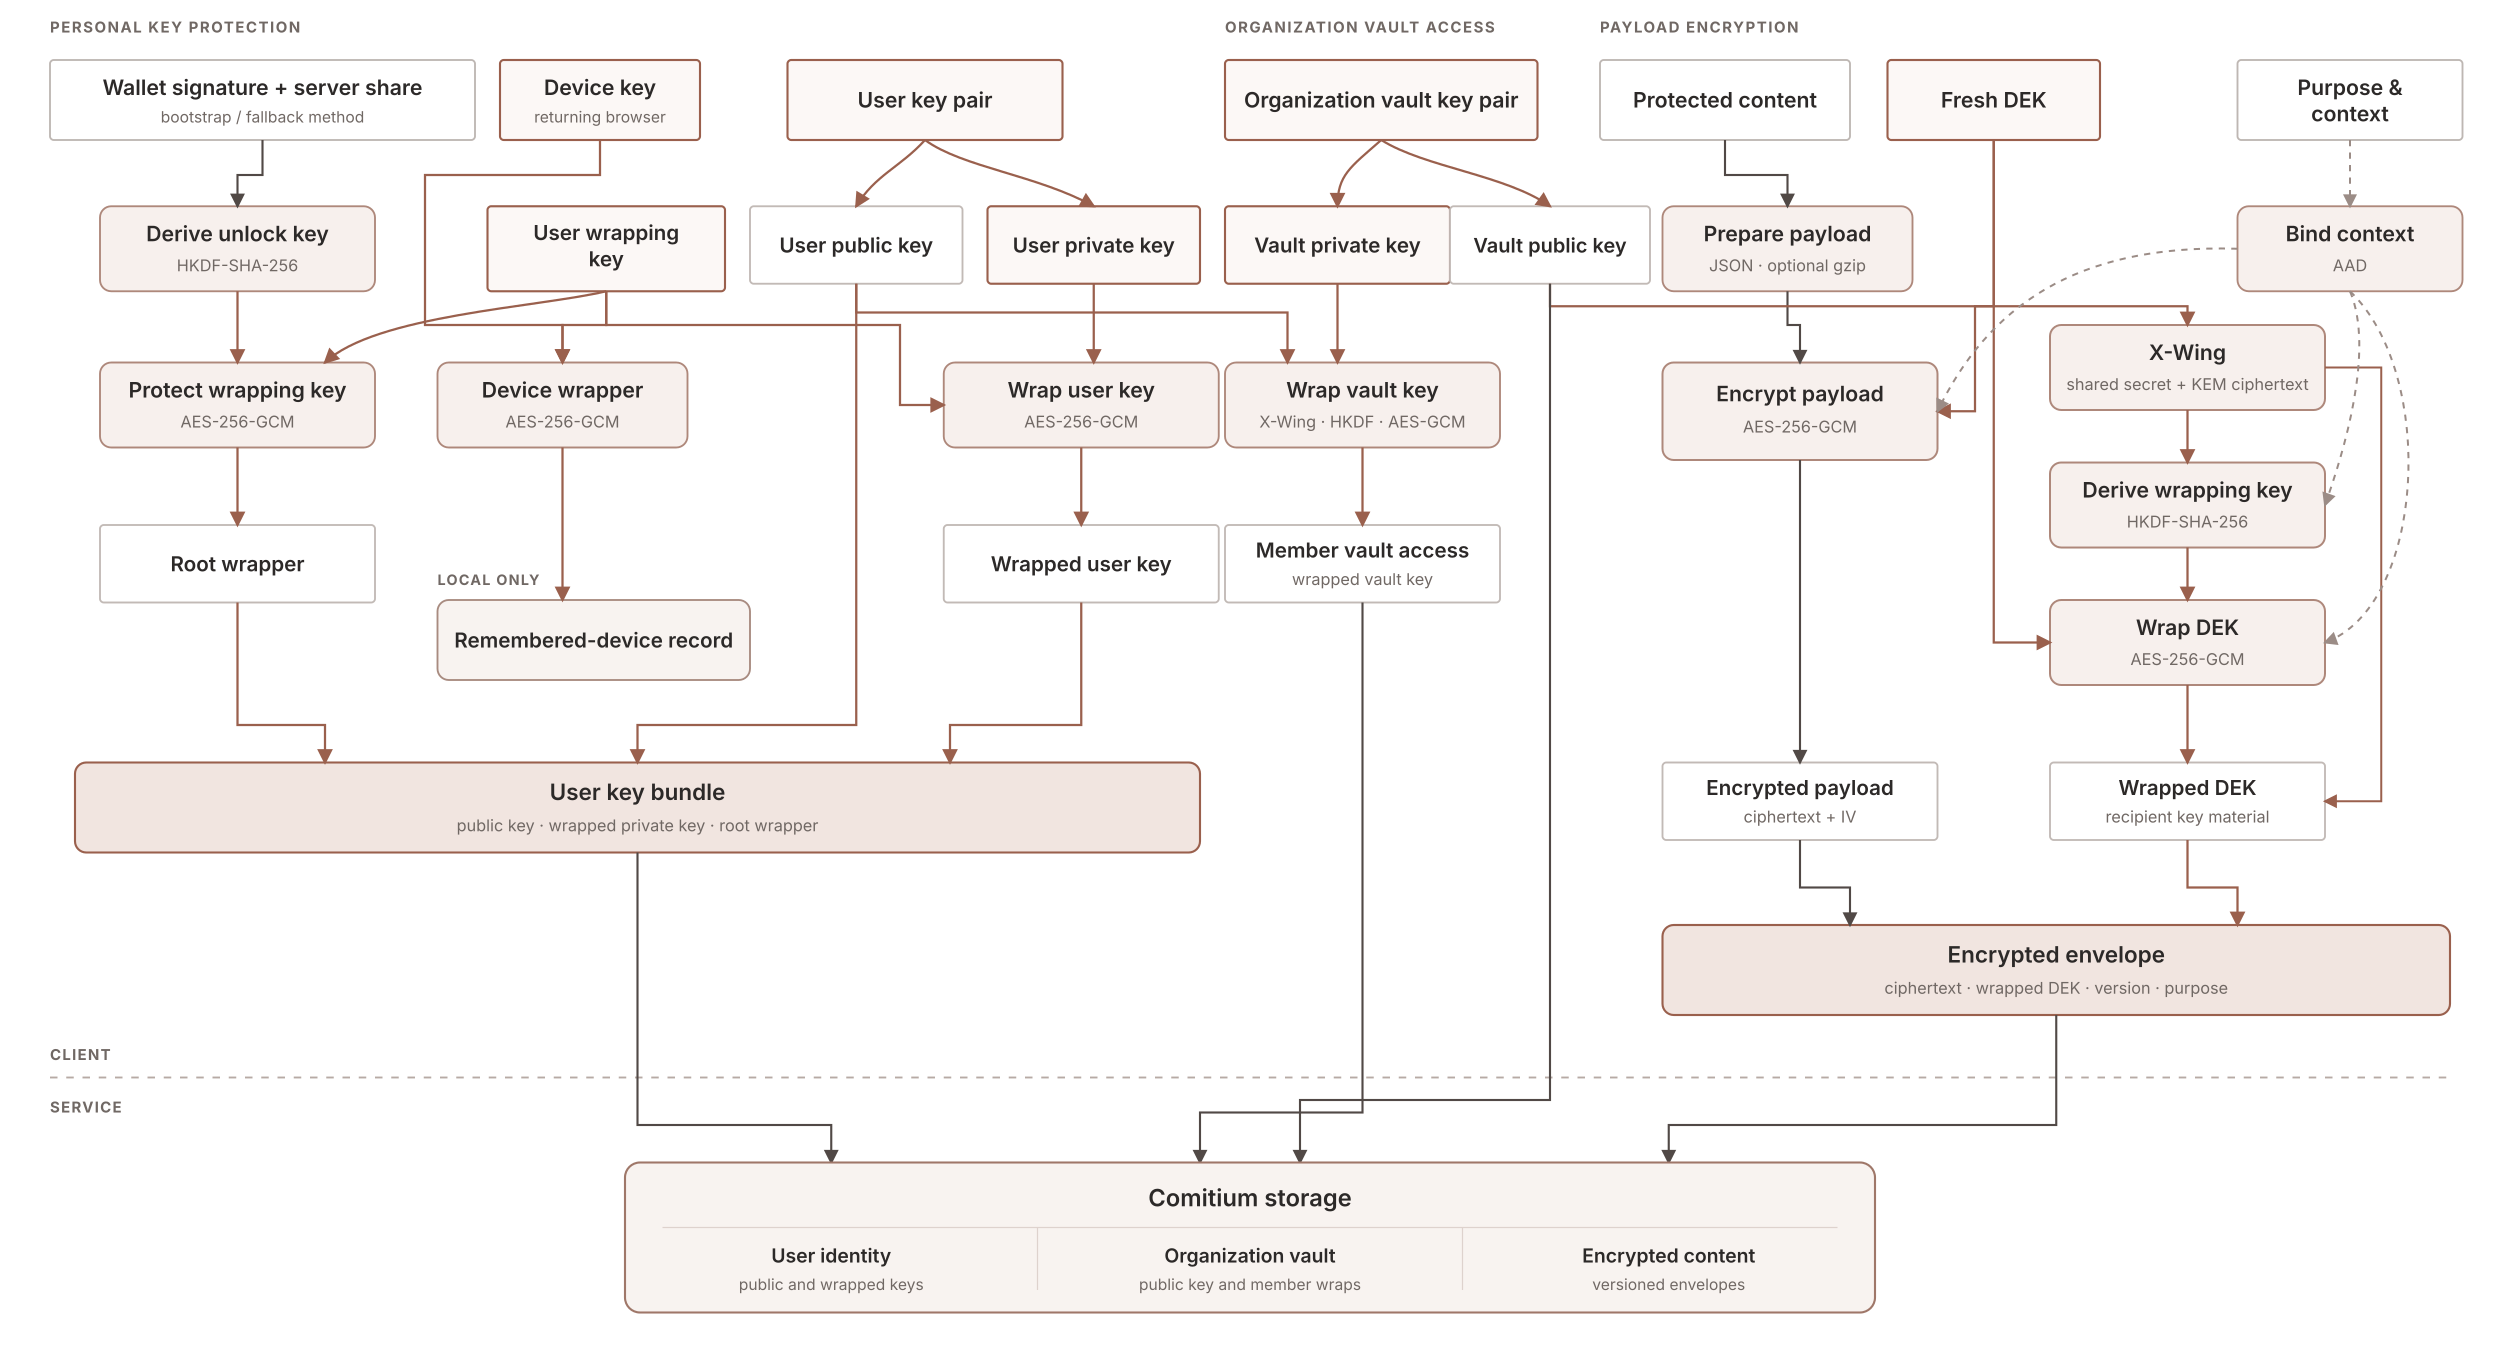
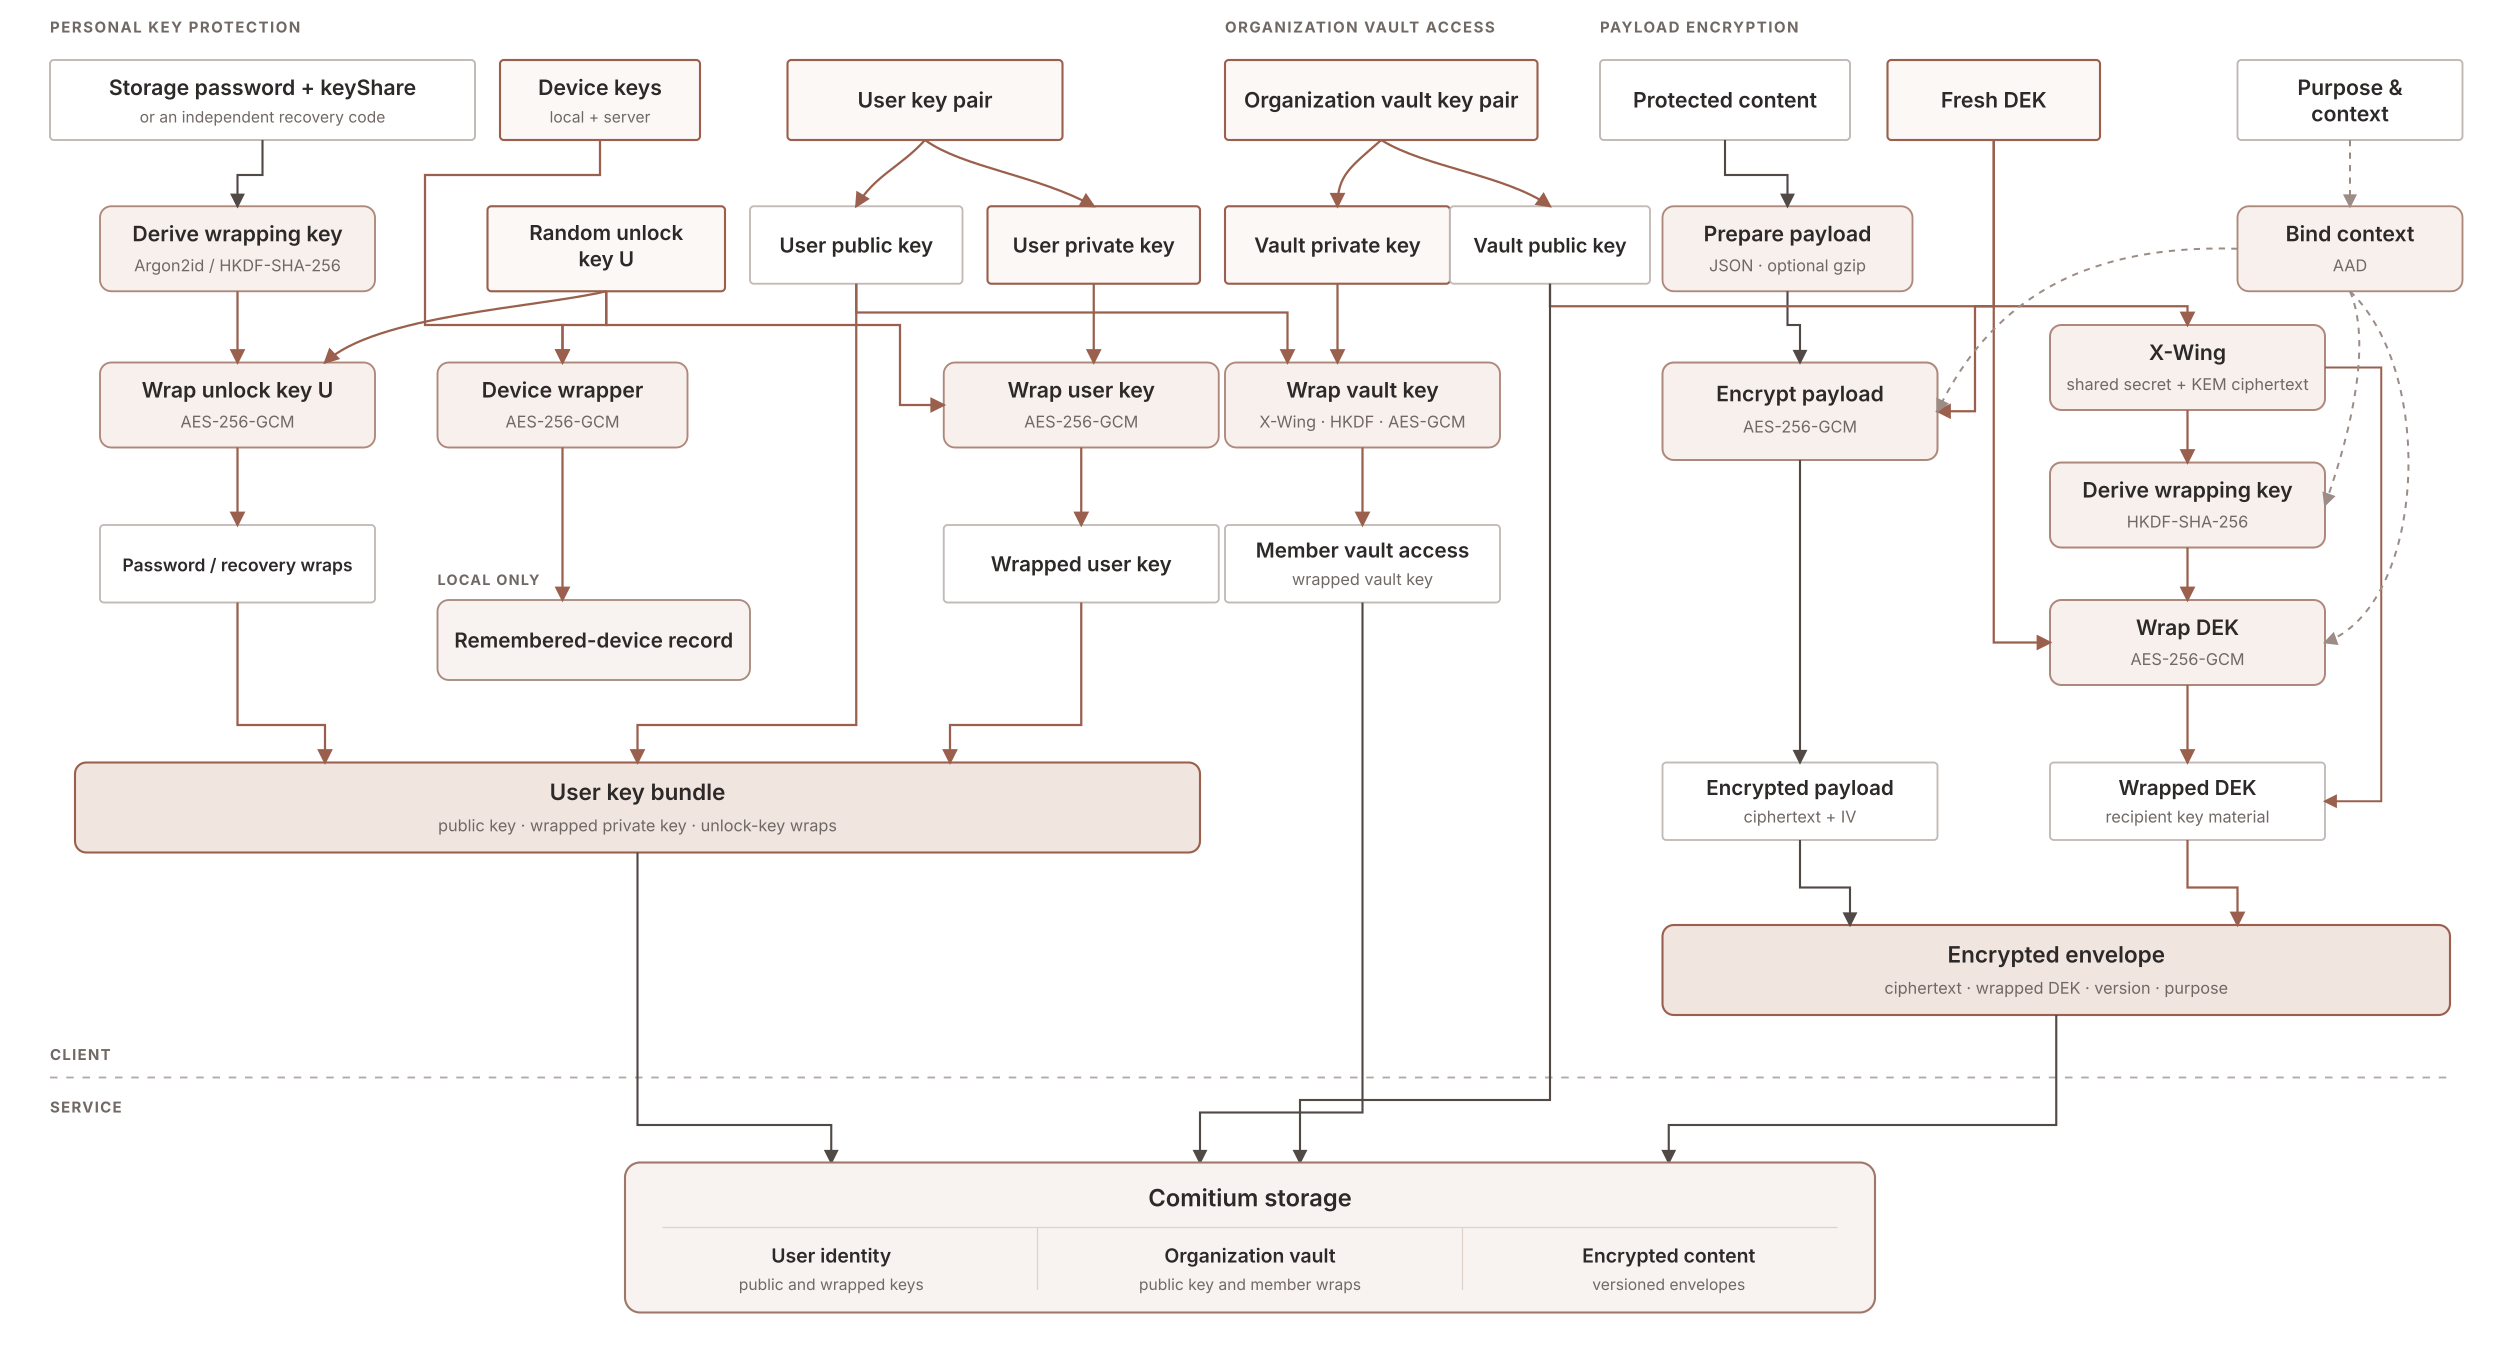
<svg xmlns="http://www.w3.org/2000/svg" width="2000" height="1080" viewBox="0 40 2000 1080" role="img" aria-labelledby="title desc">
  <defs>
    <marker id="data-arrow" viewBox="0 0 10 10" refX="8.5" refY="5" markerWidth="7" markerHeight="7" orient="auto">
      <path d="M0 0 10 5 0 10z" fill="#514946" />
    </marker>
    <marker id="key-arrow" viewBox="0 0 10 10" refX="8.5" refY="5" markerWidth="7" markerHeight="7" orient="auto">
      <path d="M0 0 10 5 0 10z" fill="#9a604d" />
    </marker>
    <marker id="aad-arrow" viewBox="0 0 10 10" refX="8.5" refY="5" markerWidth="7" markerHeight="7" orient="auto">
      <path d="M0 0 10 5 0 10z" fill="#9b8c86" />
    </marker>
  </defs>
  <style>
    text { font-family: Inter, ui-sans-serif, -apple-system, BlinkMacSystemFont, "Segoe UI", sans-serif; }
    .canvas { fill: #ffffff; }
    .input { fill: #ffffff; stroke: #beb7b3; }
    .secret { fill: #fcf8f6; stroke: #9a604d; }
    .operation { fill: #f7f0ed; stroke: #ae887b; }
    .artifact { fill: #ffffff; stroke: #c2bab6; }
    .bundle { fill: #f1e5e0; stroke: #9a604d; }
    .local-store { fill: #f8f3f0; stroke: #a88b80; }
    .server-store { fill: #f8f3f0; stroke: #9f7769; }
    .storage-rule { stroke: #ded2cd; }
    .text { fill: #2c2928; }
    .muted { fill: #706864; }
    .data-flow { fill: none; stroke: #514946; marker-end: url(#data-arrow); }
    .key-flow { fill: none; stroke: #9a604d; marker-end: url(#key-arrow); }
    .aad-flow { fill: none; stroke: #9b8c86; stroke-dasharray: 5 5; marker-end: url(#aad-arrow); }
    .boundary { stroke: #b7aaa5; }
  </style>
  <rect class="canvas" width="2000" height="1120" />
  <text class="muted" x="40" y="66" font-size="12" font-weight="700" letter-spacing="1.2">PERSONAL KEY PROTECTION</text>
  <text class="muted" x="980" y="66" font-size="12" font-weight="700" letter-spacing="1.2">ORGANIZATION VAULT ACCESS</text>
  <text class="muted" x="1280" y="66" font-size="12" font-weight="700" letter-spacing="1.2">PAYLOAD ENCRYPTION</text>
  <rect class="input" x="40" y="88" width="340" height="64" rx="3" stroke-width="1.5" />
-   <text class="text" x="210" y="116" font-size="17" font-weight="600" text-anchor="middle">Wallet signature + server share</text>
-   <text class="muted" x="210" y="138" font-size="12.5" text-anchor="middle">bootstrap / fallback method</text>
+   <text class="text" x="210" y="116" font-size="17" font-weight="600" text-anchor="middle">Storage password + keyShare</text>
+   <text class="muted" x="210" y="138" font-size="12.5" text-anchor="middle">or an independent recovery code</text>
  <rect class="secret" x="400" y="88" width="160" height="64" rx="3" stroke-width="1.7" />
-   <text class="text" x="480" y="116" font-size="17" font-weight="600" text-anchor="middle">Device key</text>
-   <text class="muted" x="480" y="138" font-size="12.5" text-anchor="middle">returning browser</text>
+   <text class="text" x="480" y="116" font-size="17" font-weight="600" text-anchor="middle">Device keys</text>
+   <text class="muted" x="480" y="138" font-size="12.5" text-anchor="middle">local + server</text>
  <rect class="secret" x="630" y="88" width="220" height="64" rx="3" stroke-width="1.7" />
  <text class="text" x="740" y="126" font-size="17" font-weight="600" text-anchor="middle">User key pair</text>
  <rect class="secret" x="980" y="88" width="250" height="64" rx="3" stroke-width="1.7" />
  <text class="text" x="1105" y="126" font-size="17" font-weight="600" text-anchor="middle">Organization vault key pair</text>
  <rect class="input" x="1280" y="88" width="200" height="64" rx="3" stroke-width="1.5" />
  <text class="text" x="1380" y="126" font-size="17" font-weight="600" text-anchor="middle">Protected content</text>
  <rect class="secret" x="1510" y="88" width="170" height="64" rx="3" stroke-width="1.7" />
  <text class="text" x="1595" y="126" font-size="17" font-weight="600" text-anchor="middle">Fresh DEK</text>
  <rect class="input" x="1790" y="88" width="180" height="64" rx="3" stroke-width="1.5" />
  <text class="text" x="1880" y="116" font-size="17" font-weight="600" text-anchor="middle">Purpose &amp;</text>
  <text class="text" x="1880" y="137" font-size="17" font-weight="600" text-anchor="middle">context</text>
  <rect class="operation" x="80" y="205" width="220" height="68" rx="9" stroke-width="1.5" />
-   <text class="text" x="190" y="233" font-size="17" font-weight="600" text-anchor="middle">Derive unlock key</text>
-   <text class="muted" x="190" y="257" font-size="13" text-anchor="middle">HKDF-SHA-256</text>
+   <text class="text" x="190" y="233" font-size="17" font-weight="600" text-anchor="middle">Derive wrapping key</text>
+   <text class="muted" x="190" y="257" font-size="13" text-anchor="middle">Argon2id / HKDF-SHA-256</text>
  <rect class="secret" x="390" y="205" width="190" height="68" rx="3" stroke-width="1.7" />
-   <text class="text" x="485" y="232" font-size="16.5" font-weight="600" text-anchor="middle">User wrapping</text>
-   <text class="text" x="485" y="253" font-size="16.5" font-weight="600" text-anchor="middle">key</text>
+   <text class="text" x="485" y="232" font-size="16.5" font-weight="600" text-anchor="middle">Random unlock</text>
+   <text class="text" x="485" y="253" font-size="16.5" font-weight="600" text-anchor="middle">key U</text>
  <rect class="artifact" x="600" y="205" width="170" height="62" rx="3" stroke-width="1.5" />
  <text class="text" x="685" y="242" font-size="16.5" font-weight="600" text-anchor="middle">User public key</text>
  <rect class="secret" x="790" y="205" width="170" height="62" rx="3" stroke-width="1.7" />
  <text class="text" x="875" y="242" font-size="16.5" font-weight="600" text-anchor="middle">User private key</text>
  <rect class="operation" x="80" y="330" width="220" height="68" rx="9" stroke-width="1.5" />
-   <text class="text" x="190" y="358" font-size="17" font-weight="600" text-anchor="middle">Protect wrapping key</text>
+   <text class="text" x="190" y="358" font-size="17" font-weight="600" text-anchor="middle">Wrap unlock key U</text>
  <text class="muted" x="190" y="382" font-size="13" text-anchor="middle">AES-256-GCM</text>
  <rect class="operation" x="350" y="330" width="200" height="68" rx="9" stroke-width="1.5" />
  <text class="text" x="450" y="358" font-size="17" font-weight="600" text-anchor="middle">Device wrapper</text>
  <text class="muted" x="450" y="382" font-size="13" text-anchor="middle">AES-256-GCM</text>
  <rect class="operation" x="755" y="330" width="220" height="68" rx="9" stroke-width="1.5" />
  <text class="text" x="865" y="358" font-size="17" font-weight="600" text-anchor="middle">Wrap user key</text>
  <text class="muted" x="865" y="382" font-size="13" text-anchor="middle">AES-256-GCM</text>
  <rect class="artifact" x="80" y="460" width="220" height="62" rx="3" stroke-width="1.5" />
-   <text class="text" x="190" y="497" font-size="16.5" font-weight="600" text-anchor="middle">Root wrapper</text>
+   <text class="text" x="190" y="497" font-size="14" font-weight="600" text-anchor="middle">Password / recovery wraps</text>
  <rect class="artifact" x="755" y="460" width="220" height="62" rx="3" stroke-width="1.5" />
  <text class="text" x="865" y="497" font-size="16.5" font-weight="600" text-anchor="middle">Wrapped user key</text>
  <text class="muted" x="350" y="508" font-size="11.5" font-weight="700" letter-spacing="1">LOCAL ONLY</text>
  <rect class="local-store" x="350" y="520" width="250" height="64" rx="9" stroke-width="1.5" />
  <text class="text" x="475" y="558" font-size="16.5" font-weight="600" text-anchor="middle">Remembered-device record</text>
  <rect class="bundle" x="60" y="650" width="900" height="72" rx="9" stroke-width="1.7" />
  <text class="text" x="510" y="680" font-size="18" font-weight="600" text-anchor="middle">User key bundle</text>
-   <text class="muted" x="510" y="705" font-size="13" text-anchor="middle">public key · wrapped private key · root wrapper</text>
+   <text class="muted" x="510" y="705" font-size="13" text-anchor="middle">public key · wrapped private key · unlock-key wraps</text>
  <rect class="secret" x="980" y="205" width="180" height="62" rx="3" stroke-width="1.7" />
  <text class="text" x="1070" y="242" font-size="16.5" font-weight="600" text-anchor="middle">Vault private key</text>
  <rect class="artifact" x="1160" y="205" width="160" height="62" rx="3" stroke-width="1.5" />
  <text class="text" x="1240" y="242" font-size="16" font-weight="600" text-anchor="middle">Vault public key</text>
  <rect class="operation" x="980" y="330" width="220" height="68" rx="9" stroke-width="1.5" />
  <text class="text" x="1090" y="358" font-size="17" font-weight="600" text-anchor="middle">Wrap vault key</text>
  <text class="muted" x="1090" y="382" font-size="13" text-anchor="middle">X-Wing · HKDF · AES-GCM</text>
  <rect class="artifact" x="980" y="460" width="220" height="62" rx="3" stroke-width="1.5" />
  <text class="text" x="1090" y="486" font-size="16.5" font-weight="600" text-anchor="middle">Member vault access</text>
  <text class="muted" x="1090" y="508" font-size="13" text-anchor="middle">wrapped vault key</text>
  <rect class="operation" x="1330" y="205" width="200" height="68" rx="9" stroke-width="1.5" />
  <text class="text" x="1430" y="233" font-size="17" font-weight="600" text-anchor="middle">Prepare payload</text>
  <text class="muted" x="1430" y="257" font-size="13" text-anchor="middle">JSON · optional gzip</text>
  <rect class="operation" x="1790" y="205" width="180" height="68" rx="9" stroke-width="1.5" />
  <text class="text" x="1880" y="233" font-size="17" font-weight="600" text-anchor="middle">Bind context</text>
  <text class="muted" x="1880" y="257" font-size="13" text-anchor="middle">AAD</text>
  <rect class="operation" x="1330" y="330" width="220" height="78" rx="9" stroke-width="1.6" />
  <text class="text" x="1440" y="361" font-size="17" font-weight="600" text-anchor="middle">Encrypt payload</text>
  <text class="muted" x="1440" y="386" font-size="13" text-anchor="middle">AES-256-GCM</text>
  <rect class="operation" x="1640" y="300" width="220" height="68" rx="9" stroke-width="1.6" />
  <text class="text" x="1750" y="328" font-size="17" font-weight="600" text-anchor="middle">X-Wing</text>
  <text class="muted" x="1750" y="352" font-size="13" text-anchor="middle">shared secret + KEM ciphertext</text>
  <rect class="operation" x="1640" y="410" width="220" height="68" rx="9" stroke-width="1.6" />
  <text class="text" x="1750" y="438" font-size="17" font-weight="600" text-anchor="middle">Derive wrapping key</text>
  <text class="muted" x="1750" y="462" font-size="13" text-anchor="middle">HKDF-SHA-256</text>
  <rect class="operation" x="1640" y="520" width="220" height="68" rx="9" stroke-width="1.6" />
  <text class="text" x="1750" y="548" font-size="17" font-weight="600" text-anchor="middle">Wrap DEK</text>
  <text class="muted" x="1750" y="572" font-size="13" text-anchor="middle">AES-256-GCM</text>
  <rect class="artifact" x="1330" y="650" width="220" height="62" rx="3" stroke-width="1.5" />
  <text class="text" x="1440" y="676" font-size="16.5" font-weight="600" text-anchor="middle">Encrypted payload</text>
  <text class="muted" x="1440" y="698" font-size="13" text-anchor="middle">ciphertext + IV</text>
  <rect class="artifact" x="1640" y="650" width="220" height="62" rx="3" stroke-width="1.5" />
  <text class="text" x="1750" y="676" font-size="16.5" font-weight="600" text-anchor="middle">Wrapped DEK</text>
  <text class="muted" x="1750" y="698" font-size="13" text-anchor="middle">recipient key material</text>
  <rect class="bundle" x="1330" y="780" width="630" height="72" rx="9" stroke-width="1.7" />
  <text class="text" x="1645" y="810" font-size="18" font-weight="600" text-anchor="middle">Encrypted envelope</text>
  <text class="muted" x="1645" y="835" font-size="13" text-anchor="middle">ciphertext · wrapped DEK · version · purpose</text>
  <path class="data-flow" d="M210 152V180H190V205" stroke-width="1.7" />
  <path class="key-flow" d="M190 273V330" stroke-width="1.8" />
  <path class="key-flow" d="M485 273C430 286 300 292 260 330" stroke-width="1.8" />
  <path class="key-flow" d="M480 152V180H340V300H450V330" stroke-width="1.8" />
  <path class="key-flow" d="M485 273V300H450V330" stroke-width="1.8" />
  <path class="key-flow" d="M485 273V300H720V364H755" stroke-width="1.8" />
  <path class="key-flow" d="M740 152C720 174 700 180 685 205" stroke-width="1.8" />
  <path class="key-flow" d="M740 152C770 174 830 180 875 205" stroke-width="1.8" />
  <path class="key-flow" d="M875 267V330" stroke-width="1.8" />
  <path class="key-flow" d="M190 398V460" stroke-width="1.8" />
  <path class="key-flow" d="M450 398V520" stroke-width="1.8" />
  <path class="key-flow" d="M865 398V460" stroke-width="1.8" />
  <path class="key-flow" d="M190 522V620H260V650" stroke-width="1.8" />
  <path class="key-flow" d="M685 267V620H510V650" stroke-width="1.8" />
  <path class="key-flow" d="M865 522V620H760V650" stroke-width="1.8" />
  <path class="key-flow" d="M1105 152C1080 174 1070 180 1070 205" stroke-width="1.8" />
  <path class="key-flow" d="M1105 152C1140 174 1205 180 1240 205" stroke-width="1.8" />
  <path class="key-flow" d="M1070 267V330" stroke-width="1.8" />
  <path class="key-flow" d="M685 267V290H1030V330" stroke-width="1.8" />
  <path class="key-flow" d="M1090 398V460" stroke-width="1.8" />
  <path class="data-flow" d="M1380 152V180H1430V205" stroke-width="1.7" />
  <path class="data-flow" d="M1430 273V300H1440V330" stroke-width="1.7" />
  <path class="data-flow" d="M1440 408V650" stroke-width="1.7" />
  <path class="key-flow" d="M1595 152V285H1580V369H1550" stroke-width="1.8" />
  <path class="key-flow" d="M1595 152V554H1640" stroke-width="1.8" />
  <path class="key-flow" d="M1240 267V285H1750V300" stroke-width="1.8" />
  <path class="key-flow" d="M1750 368V410" stroke-width="1.8" />
  <path class="key-flow" d="M1750 478V520" stroke-width="1.8" />
  <path class="key-flow" d="M1750 588V650" stroke-width="1.8" />
  <path class="key-flow" d="M1860 334H1905V681H1860" stroke-width="1.6" />
  <path class="aad-flow" d="M1880 152V205" stroke-width="1.6" />
  <path class="aad-flow" d="M1790 239C1660 235 1590 286 1550 369" stroke-width="1.6" />
  <path class="aad-flow" d="M1880 273C1900 320 1875 402 1860 444" stroke-width="1.6" />
  <path class="aad-flow" d="M1880 273C1950 340 1940 525 1860 554" stroke-width="1.6" />
  <path class="data-flow" d="M1440 712V750H1480V780" stroke-width="1.7" />
  <path class="key-flow" d="M1750 712V750H1790V780" stroke-width="1.8" />
  <text class="muted" x="40" y="888" font-size="12" font-weight="700" letter-spacing="1">CLIENT</text>
  <line class="boundary" x1="40" y1="902" x2="1960" y2="902" stroke-width="1.5" stroke-dasharray="6 7" />
  <text class="muted" x="40" y="930" font-size="12" font-weight="700" letter-spacing="1">SERVICE</text>
  <path class="data-flow" d="M510 722V940H665V970" stroke-width="1.7" />
  <path class="data-flow" d="M1090 522V930H960V970" stroke-width="1.7" />
  <path class="data-flow" d="M1240 267V920H1040V970" stroke-width="1.7" />
  <path class="data-flow" d="M1645 852V940H1335V970" stroke-width="1.7" />
  <rect class="server-store" x="500" y="970" width="1000" height="120" rx="12" stroke-width="1.7" />
  <text class="text" x="1000" y="1005" font-size="19" font-weight="600" text-anchor="middle">Comitium storage</text>
  <line class="storage-rule" x1="530" y1="1022" x2="1470" y2="1022" stroke-width="1" />
  <line class="storage-rule" x1="830" y1="1022" x2="830" y2="1072" stroke-width="1" />
  <line class="storage-rule" x1="1170" y1="1022" x2="1170" y2="1072" stroke-width="1" />
  <text class="text" x="665" y="1050" font-size="15.5" font-weight="600" text-anchor="middle">User identity</text>
  <text class="muted" x="665" y="1072" font-size="12.5" text-anchor="middle">public and wrapped keys</text>
  <text class="text" x="1000" y="1050" font-size="15.5" font-weight="600" text-anchor="middle">Organization vault</text>
  <text class="muted" x="1000" y="1072" font-size="12.5" text-anchor="middle">public key and member wraps</text>
  <text class="text" x="1335" y="1050" font-size="15.5" font-weight="600" text-anchor="middle">Encrypted content</text>
  <text class="muted" x="1335" y="1072" font-size="12.5" text-anchor="middle">versioned envelopes</text>
</svg>
